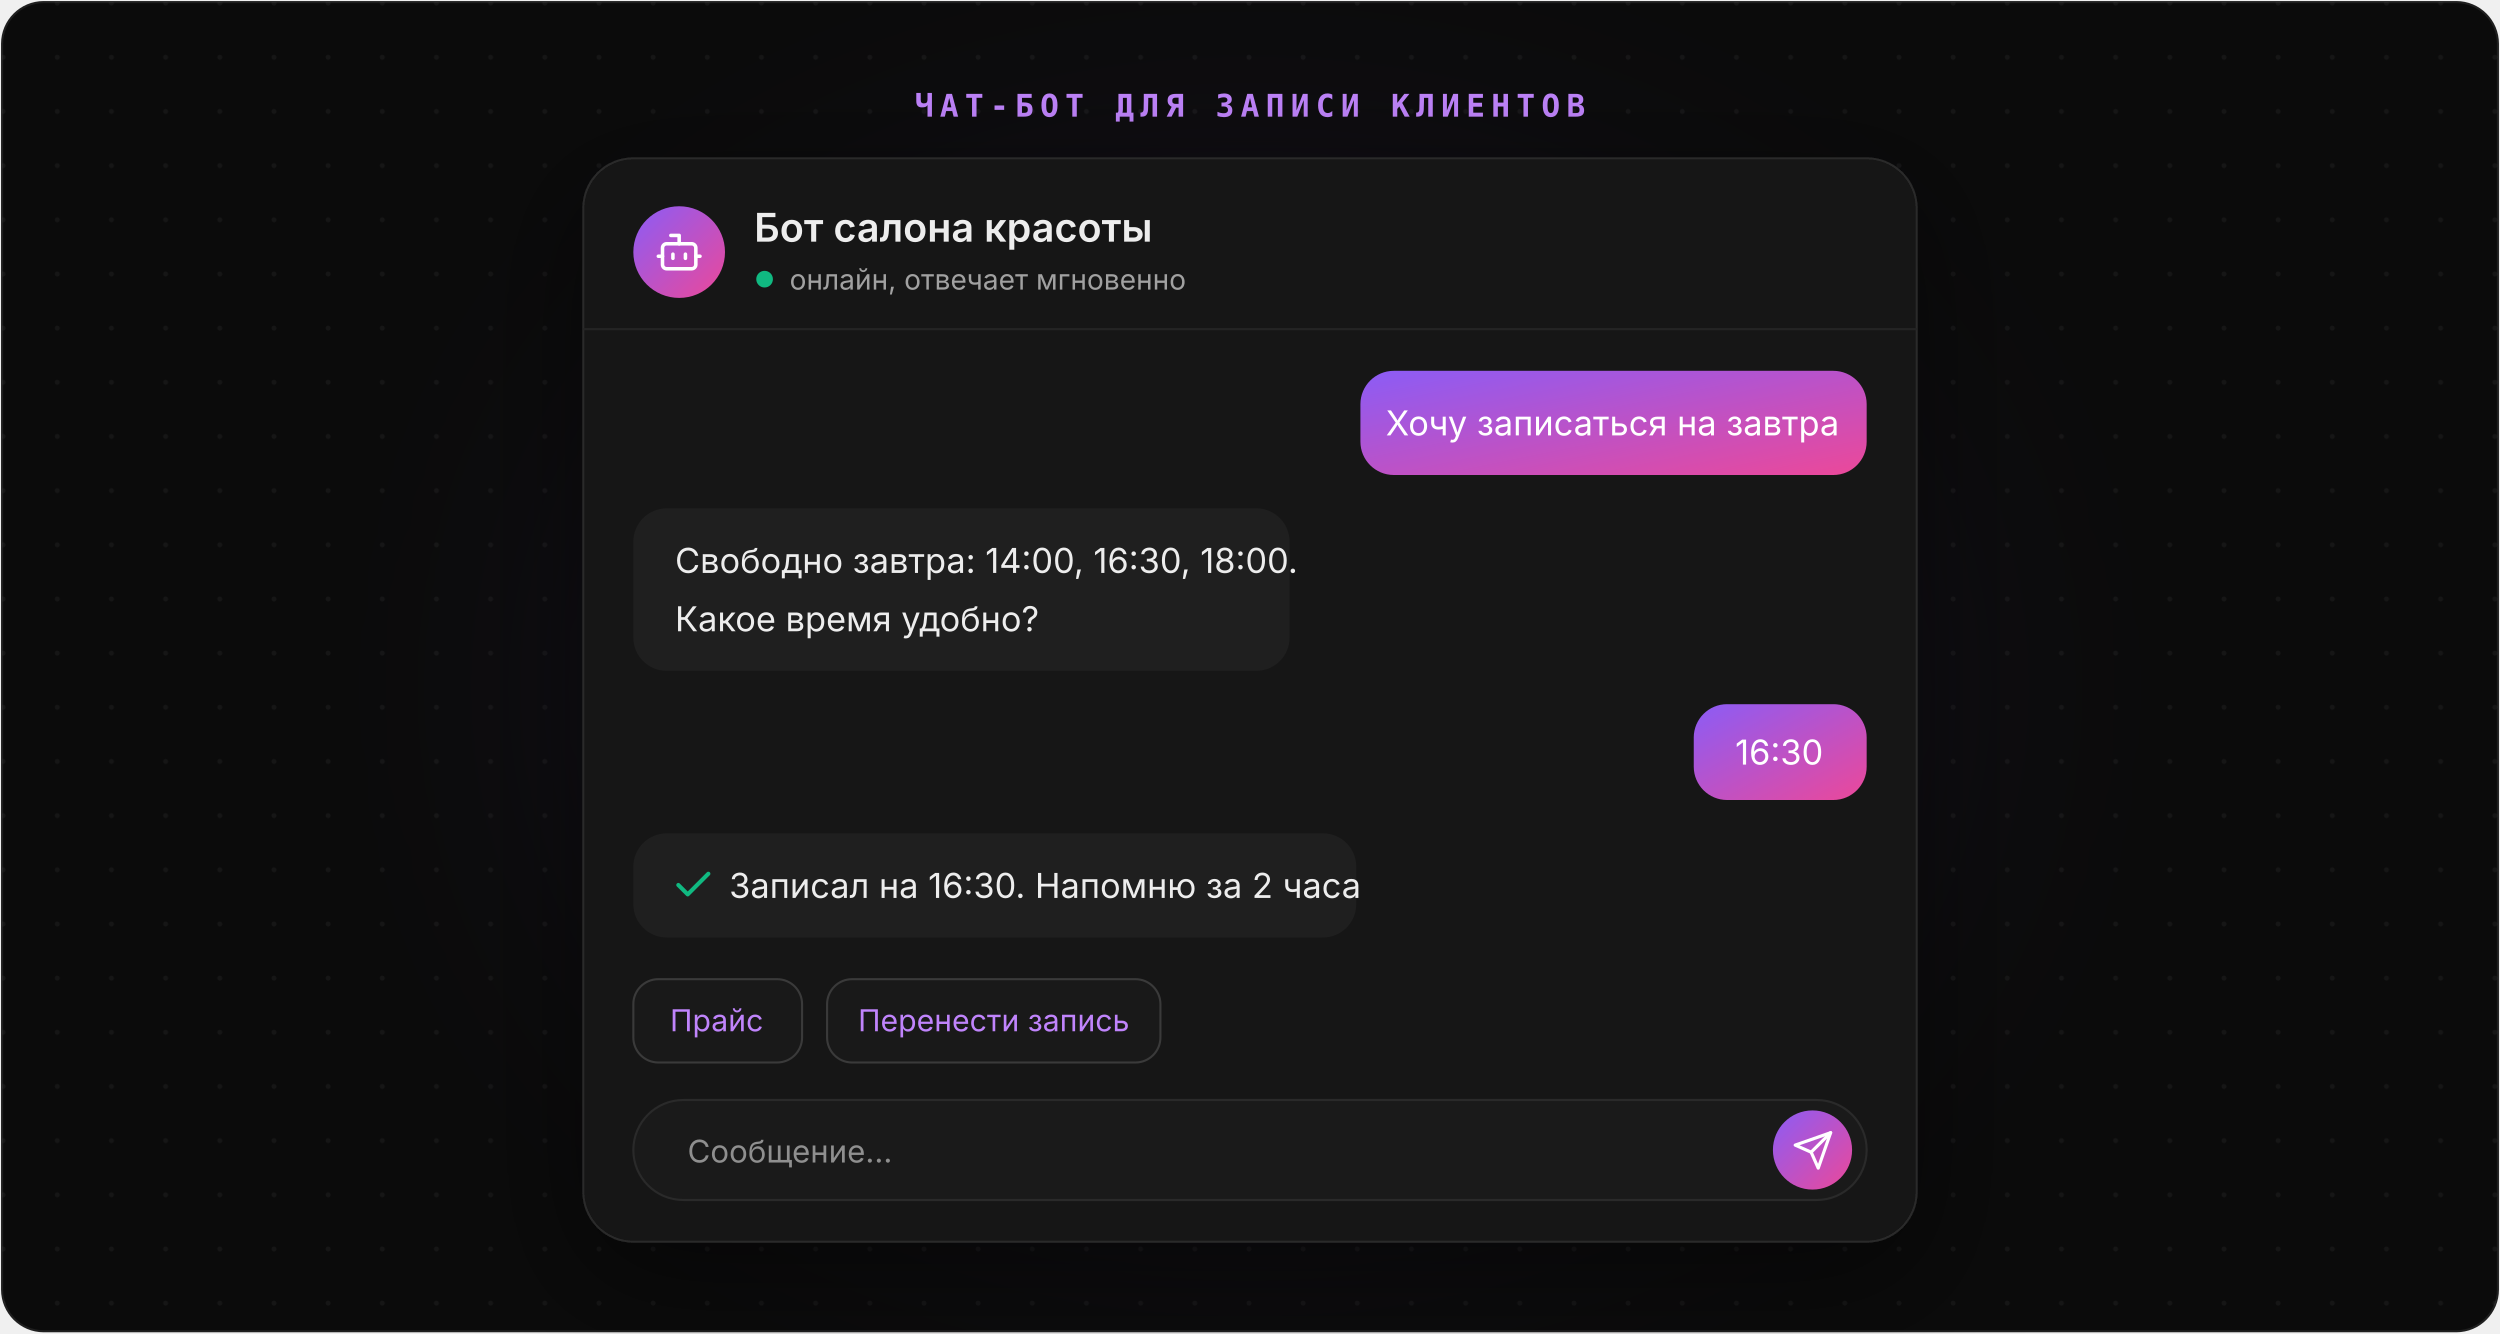
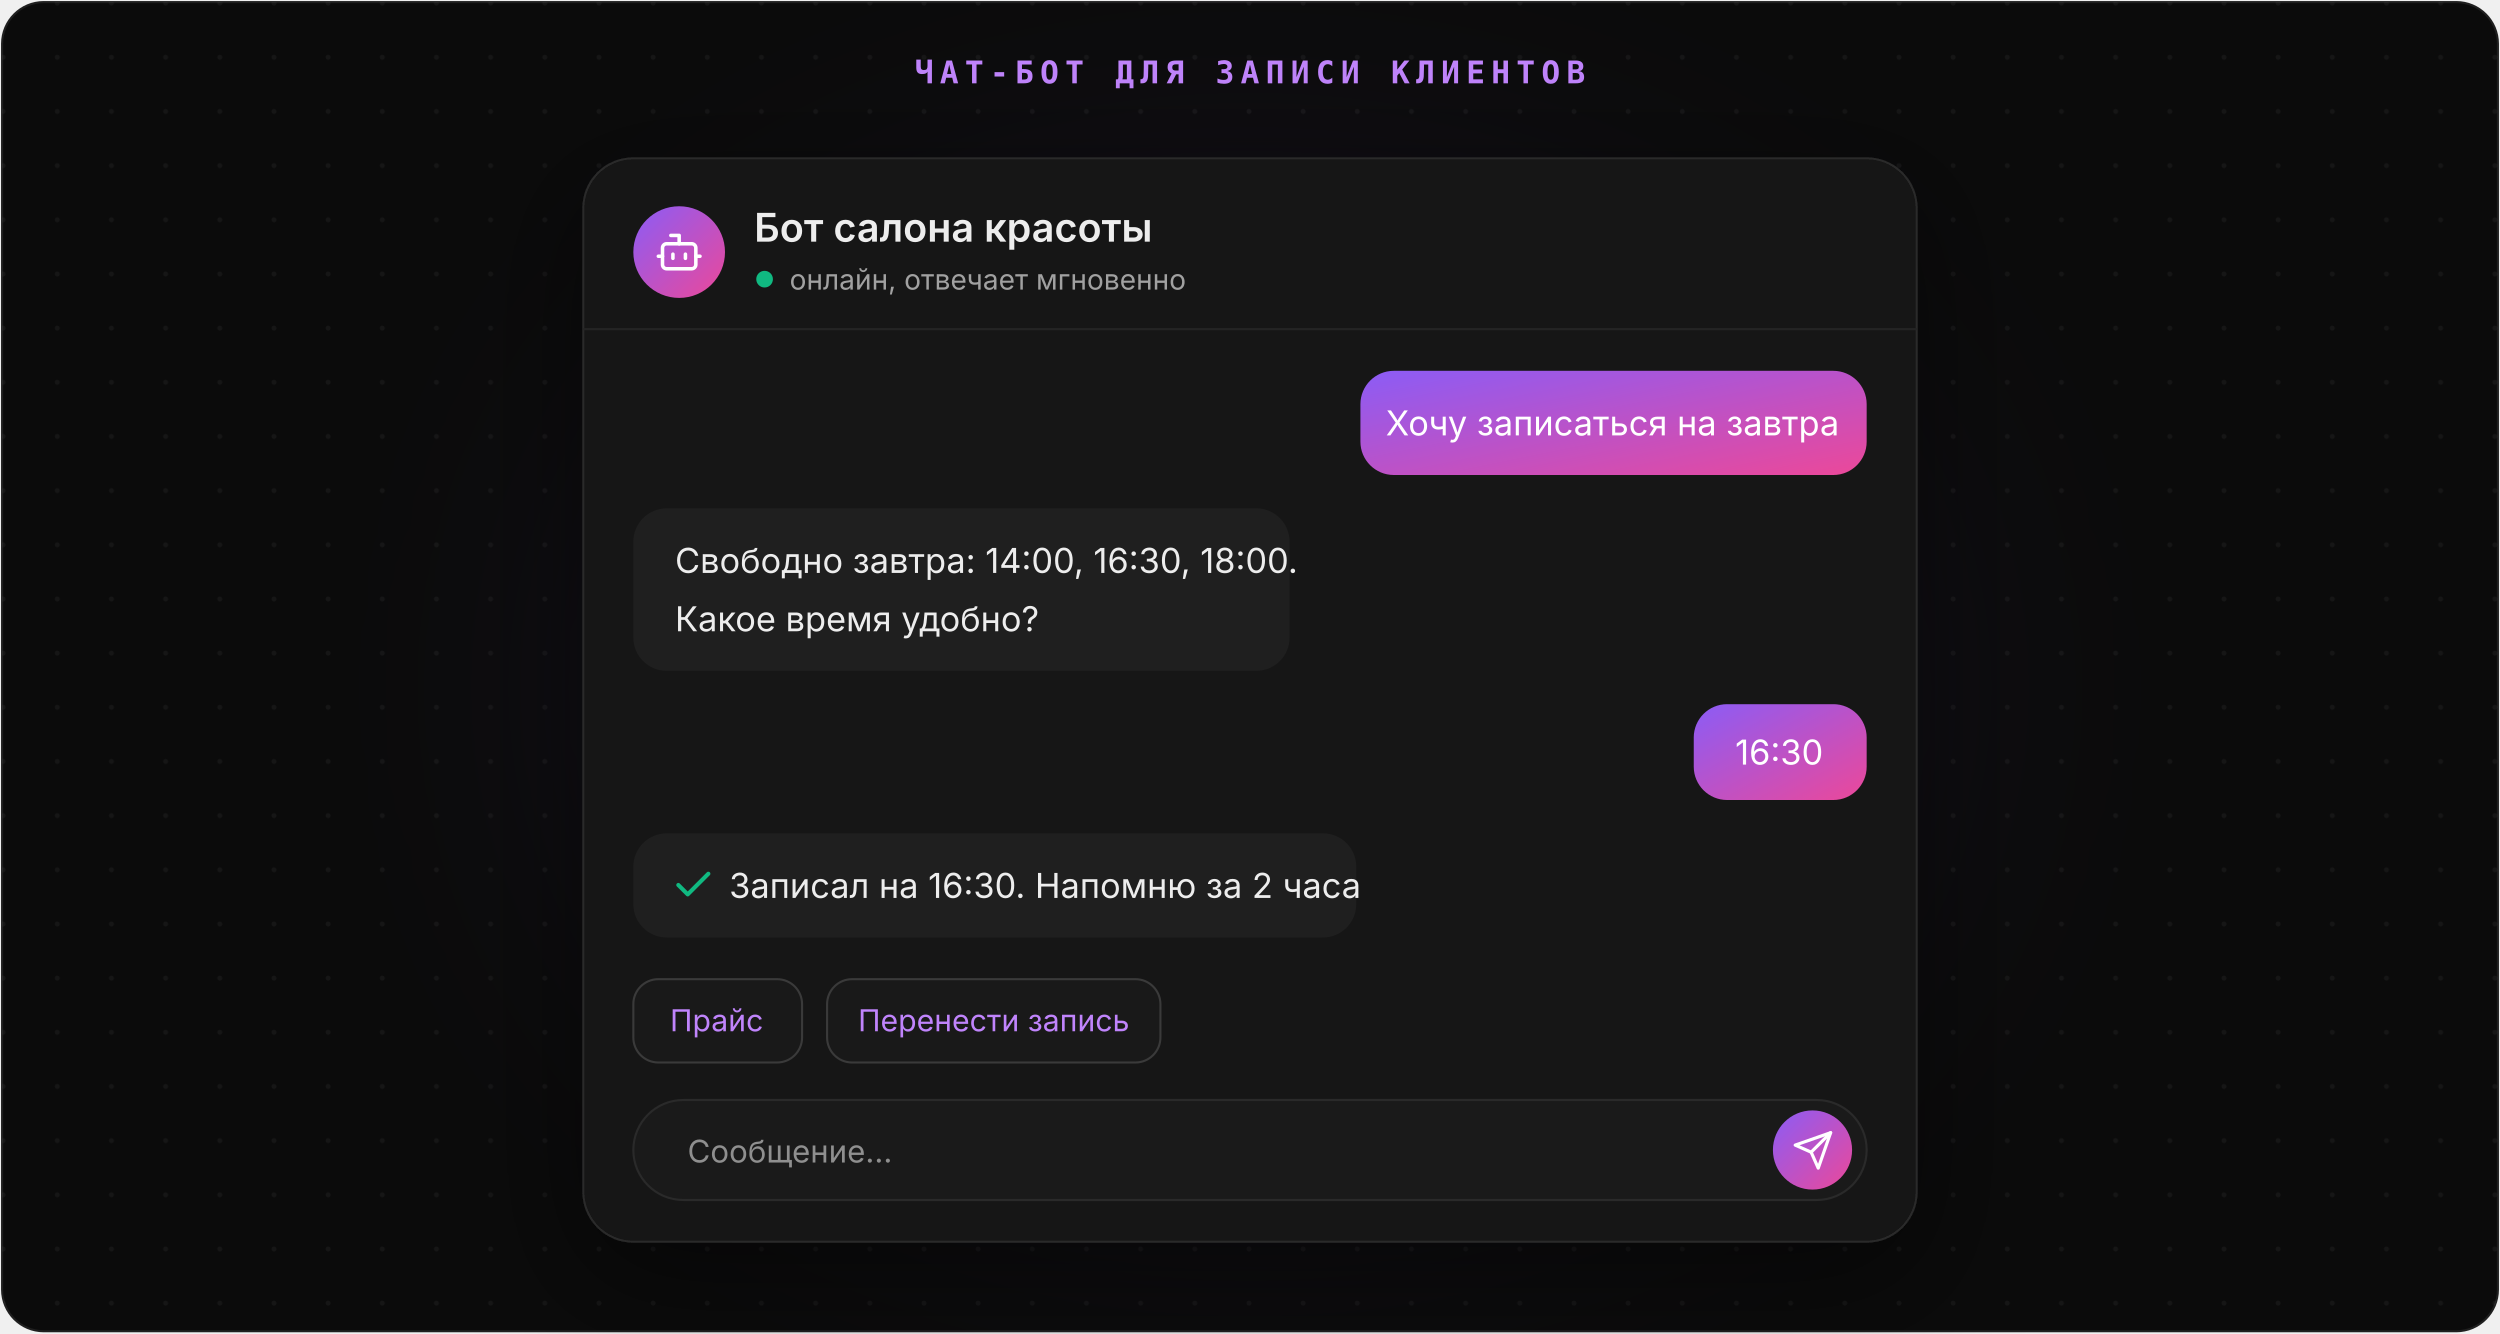
<svg xmlns="http://www.w3.org/2000/svg" viewBox="0 0 1200 640" width="1200" height="640" font-family="Inter, ui-sans-serif, system-ui, -apple-system, Segoe UI, sans-serif">
  <defs>
    <linearGradient id="grad" x1="0" y1="0" x2="1" y2="1">
      <stop offset="0" stop-color="#8b5cf6" />
      <stop offset="1" stop-color="#ec4899" />
    </linearGradient>
    <pattern id="dots" width="26" height="26" patternUnits="userSpaceOnUse">
      <circle cx="1.5" cy="1.5" r="1.2" fill="#ffffff" fill-opacity="0.045" />
    </pattern>
    <filter id="glow" x="-60%" y="-60%" width="220%" height="220%">
      <feGaussianBlur stdDeviation="80" />
    </filter>
    <filter id="drop" x="-30%" y="-30%" width="160%" height="160%">
      <feDropShadow dx="0" dy="16" stdDeviation="28" flood-color="#000000" flood-opacity="0.5" />
    </filter>
    <filter id="dropSm" x="-40%" y="-40%" width="180%" height="180%">
      <feDropShadow dx="0" dy="8" stdDeviation="14" flood-color="#000000" flood-opacity="0.45" />
    </filter>
  </defs>
  <rect x="1" y="1" width="1198" height="638" rx="20" fill="#0b0b0b" stroke="#1f1f1f" />
  <rect x="1" y="1" width="1198" height="638" rx="20" fill="url(#dots)" />
  <ellipse cx="600" cy="330" rx="280" ry="200" fill="#8b5cf6" opacity="0.14" filter="url(#glow)" />
-   <text x="600" y="56" text-anchor="middle" font-family="ui-monospace, SFMono-Regular, Menlo, monospace" font-size="15" letter-spacing="3" fill="#c084fc" font-weight="600">ЧАТ-БОТ ДЛЯ ЗАПИСИ КЛИЕНТОВ</text>
+   <text x="600" y="40" text-anchor="middle" font-family="ui-monospace, SFMono-Regular, Menlo, monospace" font-size="15" letter-spacing="3" fill="#c084fc" font-weight="600">ЧАТ-БОТ ДЛЯ ЗАПИСИ КЛИЕНТОВ</text>
  <g filter="url(#drop)">
    <rect x="280" y="76" width="640" height="520" rx="24" fill="#141414" stroke="#2a2a2a" />
  </g>
  <circle cx="326" cy="121" r="22" fill="url(#grad)" />
  <g transform="translate(314,109)" fill="none" stroke="#ffffff" stroke-width="1.7" stroke-linecap="round" stroke-linejoin="round">
    <path d="M12 8V4H8" />
    <rect x="4" y="8" width="16" height="12" rx="2" />
    <path d="M2 14h2" />
    <path d="M20 14h2" />
    <path d="M15 13v2" />
    <path d="M9 13v2" />
  </g>
  <text x="362" y="116" fill="#ededed" font-size="19" font-weight="600">Бот салона красоты</text>
  <circle cx="367" cy="134" r="4" fill="#10b981" />
  <text x="379" y="139" fill="#a1a1a1" font-size="13.5">онлайн, отвечает мгновенно</text>
  <line x1="280" y1="158" x2="920" y2="158" stroke="#242424" />
  <rect x="653" y="178" width="243" height="50" rx="16" fill="url(#grad)" />
  <text x="774" y="209" text-anchor="middle" fill="#ffffff" font-size="16.5">Хочу записаться на завтра</text>
  <rect x="304" y="244" width="315" height="78" rx="16" fill="#1f1f1f" />
  <text x="324" y="275" fill="#ededed" font-size="16.5">Свободно завтра: 14:00, 16:30, 18:00.</text>
  <text x="324" y="303" fill="#ededed" font-size="16.5">Какое время удобно?</text>
  <rect x="813" y="338" width="83" height="46" rx="16" fill="url(#grad)" />
  <text x="854" y="367" text-anchor="middle" fill="#ffffff" font-size="16.5">16:30</text>
  <rect x="304" y="400" width="347" height="50" rx="16" fill="#1f1f1f" />
  <g transform="translate(322,414)" fill="none" stroke="#10b981" stroke-width="2.2" stroke-linecap="round" stroke-linejoin="round">
    <path d="M20 6 9 17l-5-5" transform="scale(0.9)" />
  </g>
  <text x="350" y="431" fill="#ededed" font-size="16.5">Записал на 16:30. Напомню за 2 часа</text>
  <rect x="304" y="470" width="81" height="40" rx="12" fill="#191919" stroke="#3a3a3a" />
  <text x="344" y="495" text-anchor="middle" fill="#c084fc" font-size="14.5">Прайс</text>
  <rect x="397" y="470" width="160" height="40" rx="12" fill="#191919" stroke="#3a3a3a" />
  <text x="477" y="495" text-anchor="middle" fill="#c084fc" font-size="14.5">Перенести запись</text>
  <rect x="304" y="528" width="592" height="48" rx="24" fill="#1a1a1a" stroke="#2a2a2a" />
  <text x="330" y="558" fill="#8f8f8f" font-size="15">Сообщение…</text>
  <circle cx="870" cy="552" r="19" fill="url(#grad)" />
  <g transform="translate(860,542)" fill="none" stroke="#ffffff" stroke-width="1.8" stroke-linecap="round" stroke-linejoin="round">
    <path d="M22 2 11 13" transform="scale(0.85)" />
    <path d="M22 2 15 22 11 13 2 9 22 2z" transform="scale(0.85)" />
  </g>
</svg>
